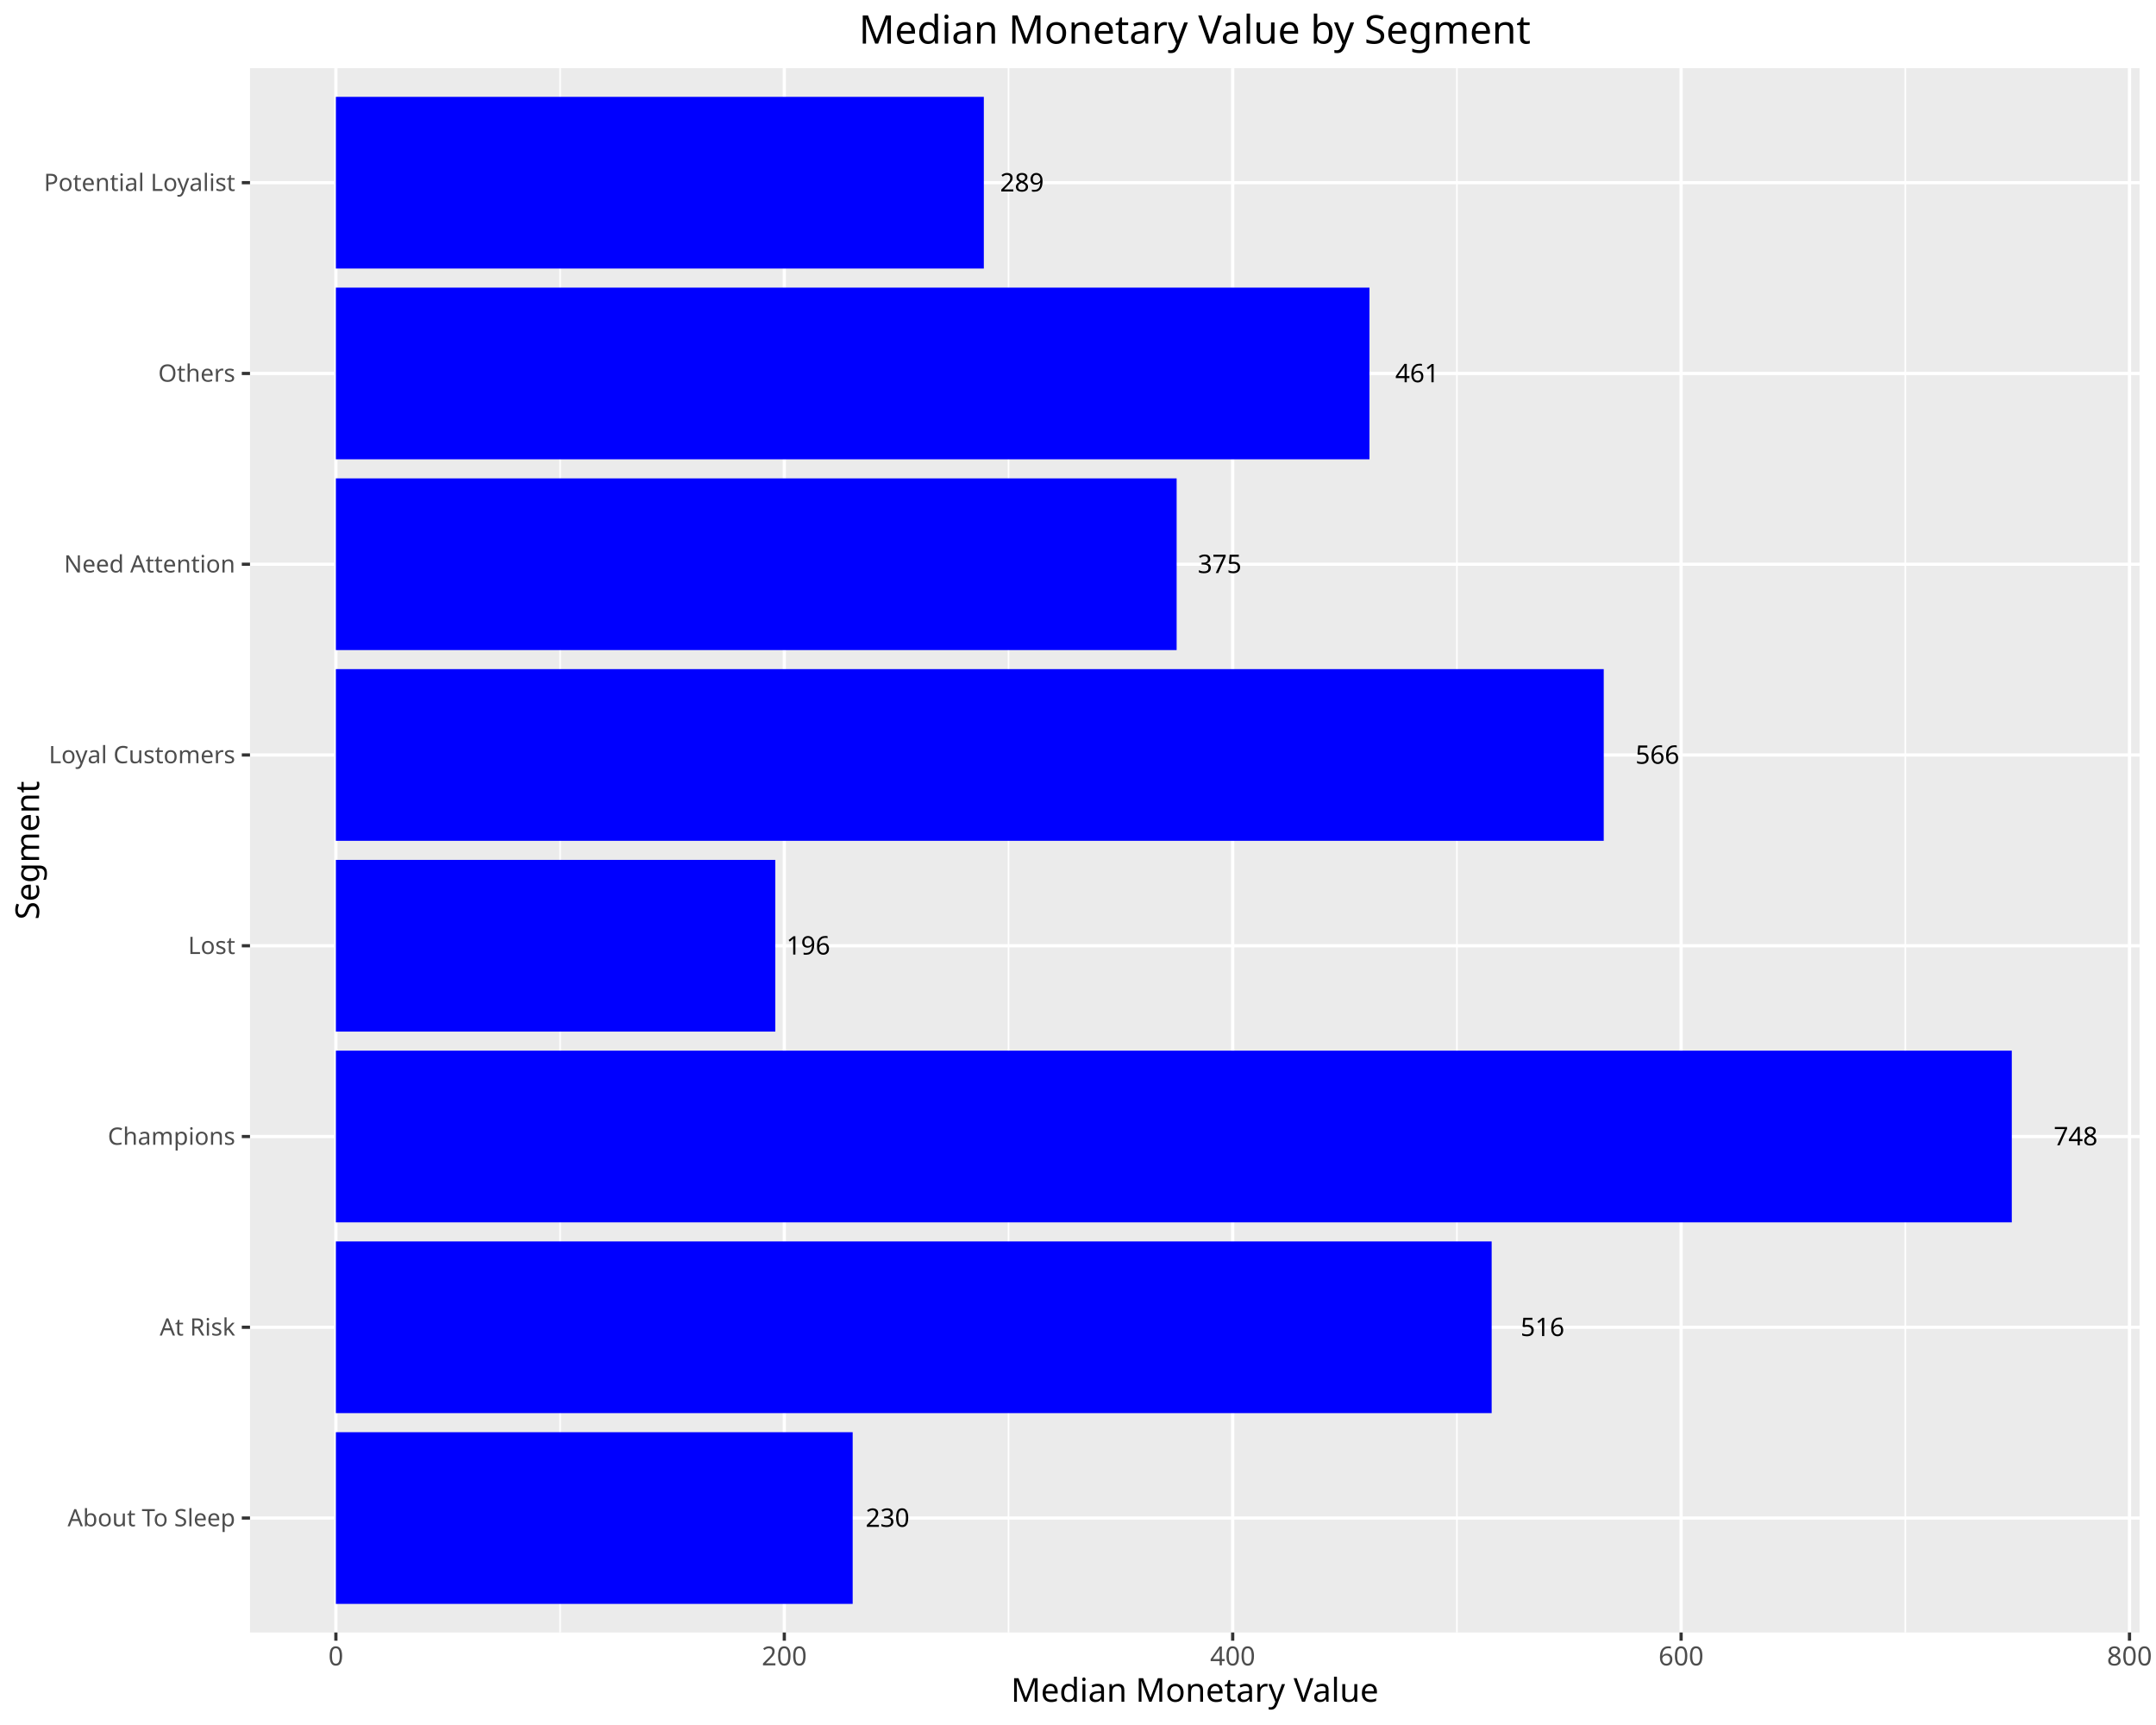
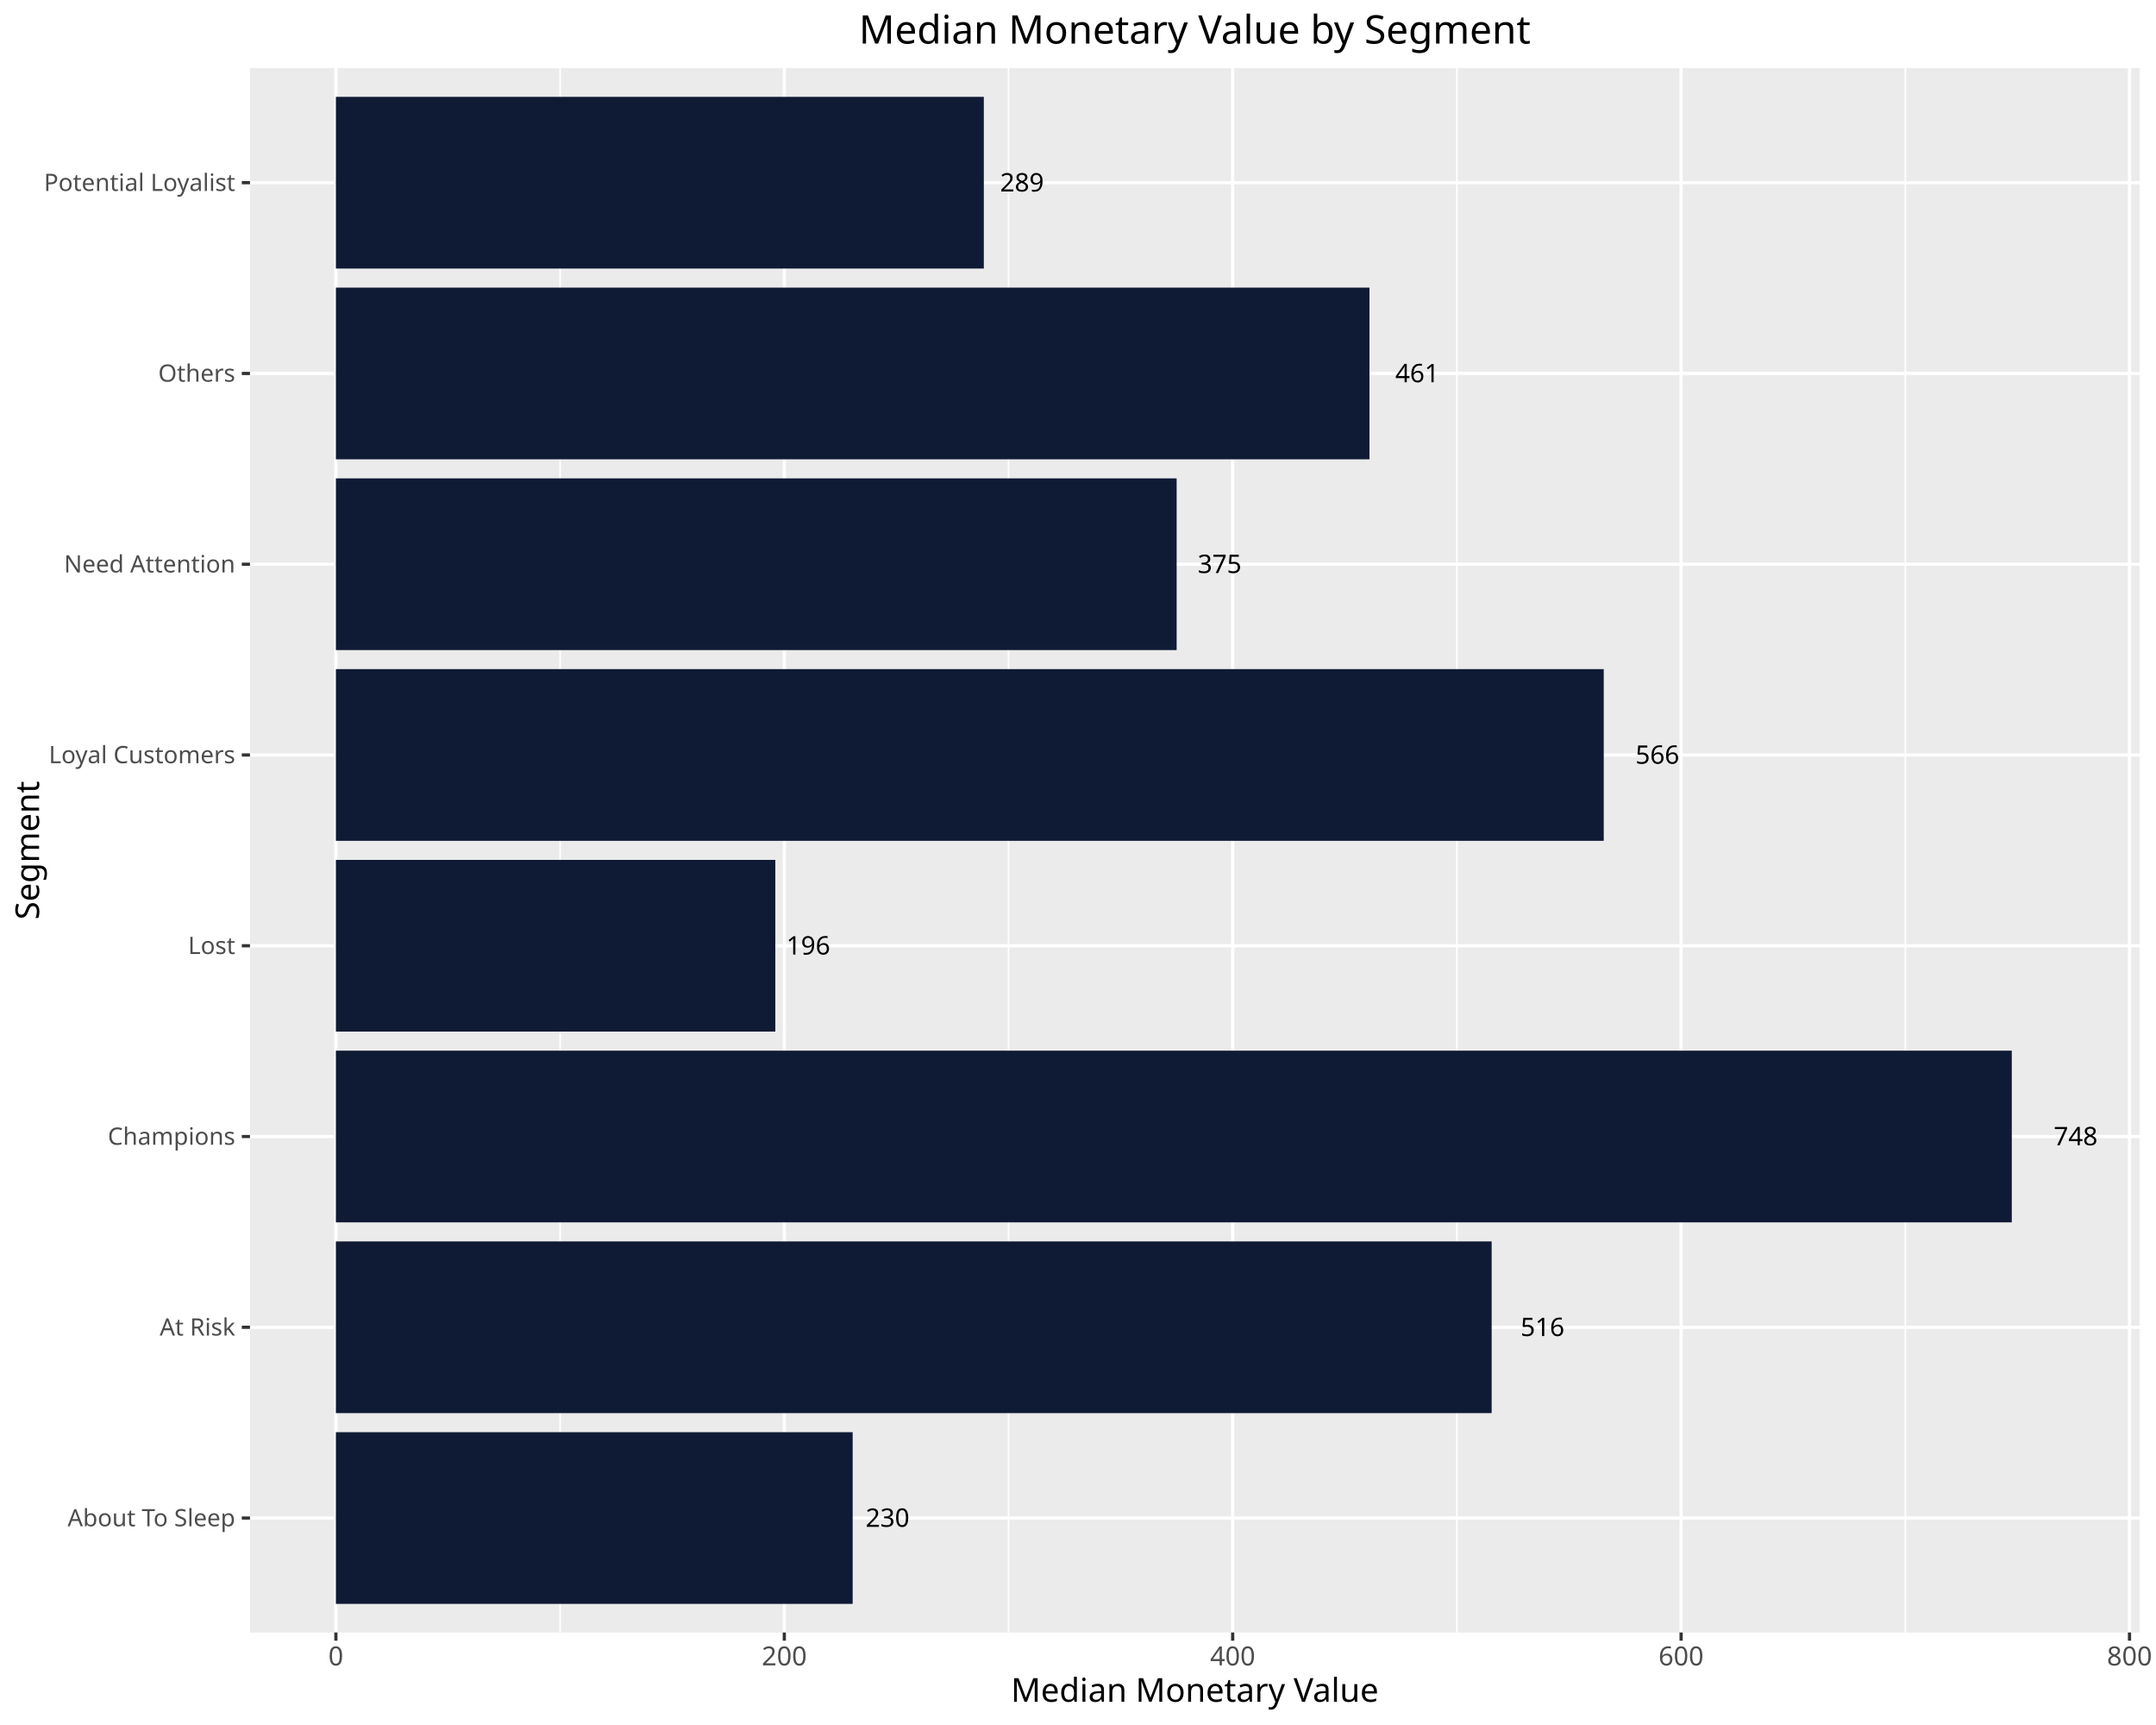
<svg xmlns="http://www.w3.org/2000/svg" class="svglite" data-engine-version="2.0" width="720.00pt" height="576.00pt" viewBox="0 0 720.00 576.00">
  <defs>
    <style type="text/css">
    .svglite line, .svglite polyline, .svglite polygon, .svglite path, .svglite rect, .svglite circle {
      fill: none;
      stroke: #000000;
      stroke-linecap: round;
      stroke-linejoin: round;
      stroke-miterlimit: 10.00;
    }
  </style>
  </defs>
  <rect width="100%" height="100%" style="stroke: none; fill: #FFFFFF;" />
  <defs>
    <clipPath id="cpMC4wMHw3MjAuMDB8MC4wMHw1NzYuMDA=">
      <rect x="0.00" y="0.00" width="720.00" height="576.00" />
    </clipPath>
  </defs>
  <g clip-path="url(#cpMC4wMHw3MjAuMDB8MC4wMHw1NzYuMDA=)">
    <rect x="0.00" y="0.00" width="720.00" height="576.00" style="stroke-width: 1.07; stroke: #FFFFFF; fill: #FFFFFF;" />
  </g>
  <defs>
    <clipPath id="cpODMuNDl8NzE0LjUyfDIyLjc4fDU0NS4xMQ==">
      <rect x="83.49" y="22.78" width="631.03" height="522.33" />
    </clipPath>
  </defs>
  <g clip-path="url(#cpODMuNDl8NzE0LjUyfDIyLjc4fDU0NS4xMQ==)">
    <rect x="83.49" y="22.78" width="631.03" height="522.33" style="stroke-width: 1.07; stroke: none; fill: #EBEBEB;" />
    <polyline points="187.05,545.11 187.05,22.78 " style="stroke-width: 0.53; stroke: #FFFFFF; stroke-linecap: butt;" />
    <polyline points="336.79,545.11 336.79,22.78 " style="stroke-width: 0.53; stroke: #FFFFFF; stroke-linecap: butt;" />
    <polyline points="486.54,545.11 486.54,22.78 " style="stroke-width: 0.53; stroke: #FFFFFF; stroke-linecap: butt;" />
    <polyline points="636.28,545.11 636.28,22.78 " style="stroke-width: 0.53; stroke: #FFFFFF; stroke-linecap: butt;" />
    <polyline points="83.49,506.89 714.52,506.89 " style="stroke-width: 1.07; stroke: #FFFFFF; stroke-linecap: butt;" />
    <polyline points="83.49,443.19 714.52,443.19 " style="stroke-width: 1.07; stroke: #FFFFFF; stroke-linecap: butt;" />
    <polyline points="83.49,379.50 714.52,379.50 " style="stroke-width: 1.07; stroke: #FFFFFF; stroke-linecap: butt;" />
    <polyline points="83.49,315.80 714.52,315.80 " style="stroke-width: 1.07; stroke: #FFFFFF; stroke-linecap: butt;" />
    <polyline points="83.49,252.10 714.52,252.10 " style="stroke-width: 1.07; stroke: #FFFFFF; stroke-linecap: butt;" />
    <polyline points="83.49,188.40 714.52,188.40 " style="stroke-width: 1.07; stroke: #FFFFFF; stroke-linecap: butt;" />
    <polyline points="83.49,124.70 714.52,124.70 " style="stroke-width: 1.07; stroke: #FFFFFF; stroke-linecap: butt;" />
    <polyline points="83.49,61.00 714.52,61.00 " style="stroke-width: 1.07; stroke: #FFFFFF; stroke-linecap: butt;" />
    <polyline points="112.17,545.11 112.17,22.78 " style="stroke-width: 1.07; stroke: #FFFFFF; stroke-linecap: butt;" />
    <polyline points="261.92,545.11 261.92,22.78 " style="stroke-width: 1.07; stroke: #FFFFFF; stroke-linecap: butt;" />
    <polyline points="411.66,545.11 411.66,22.78 " style="stroke-width: 1.07; stroke: #FFFFFF; stroke-linecap: butt;" />
    <polyline points="561.41,545.11 561.41,22.78 " style="stroke-width: 1.07; stroke: #FFFFFF; stroke-linecap: butt;" />
    <polyline points="711.15,545.11 711.15,22.78 " style="stroke-width: 1.07; stroke: #FFFFFF; stroke-linecap: butt;" />
-     <rect x="112.17" y="287.13" width="146.75" height="57.33" style="stroke-width: 1.07; stroke: none; stroke-linecap: butt; stroke-linejoin: miter; fill: #0000FF;" />
-     <rect x="112.17" y="478.23" width="172.58" height="57.33" style="stroke-width: 1.07; stroke: none; stroke-linecap: butt; stroke-linejoin: miter; fill: #0000FF;" />
-     <rect x="112.17" y="32.34" width="216.38" height="57.33" style="stroke-width: 1.07; stroke: none; stroke-linecap: butt; stroke-linejoin: miter; fill: #0000FF;" />
-     <rect x="112.17" y="159.74" width="280.77" height="57.33" style="stroke-width: 1.07; stroke: none; stroke-linecap: butt; stroke-linejoin: miter; fill: #0000FF;" />
-     <rect x="112.17" y="96.04" width="345.16" height="57.33" style="stroke-width: 1.07; stroke: none; stroke-linecap: butt; stroke-linejoin: miter; fill: #0000FF;" />
-     <rect x="112.17" y="414.53" width="385.97" height="57.33" style="stroke-width: 1.07; stroke: none; stroke-linecap: butt; stroke-linejoin: miter; fill: #0000FF;" />
-     <rect x="112.17" y="223.43" width="423.40" height="57.33" style="stroke-width: 1.07; stroke: none; stroke-linecap: butt; stroke-linejoin: miter; fill: #0000FF;" />
-     <rect x="112.17" y="350.83" width="559.67" height="57.33" style="stroke-width: 1.07; stroke: none; stroke-linecap: butt; stroke-linejoin: miter; fill: #0000FF;" />
+     <rect x="112.17" y="287.13" width="146.75" height="57.33" style="stroke-width: 1.07; stroke: none; stroke-linecap: butt; stroke-linejoin: miter; fill: #0F1A34;" />
+     <rect x="112.17" y="478.23" width="172.58" height="57.33" style="stroke-width: 1.07; stroke: none; stroke-linecap: butt; stroke-linejoin: miter; fill: #0F1A34;" />
+     <rect x="112.17" y="32.34" width="216.38" height="57.33" style="stroke-width: 1.07; stroke: none; stroke-linecap: butt; stroke-linejoin: miter; fill: #0F1A34;" />
+     <rect x="112.17" y="159.74" width="280.77" height="57.33" style="stroke-width: 1.07; stroke: none; stroke-linecap: butt; stroke-linejoin: miter; fill: #0F1A34;" />
+     <rect x="112.17" y="96.04" width="345.16" height="57.33" style="stroke-width: 1.07; stroke: none; stroke-linecap: butt; stroke-linejoin: miter; fill: #0F1A34;" />
+     <rect x="112.17" y="414.53" width="385.97" height="57.33" style="stroke-width: 1.07; stroke: none; stroke-linecap: butt; stroke-linejoin: miter; fill: #0F1A34;" />
+     <rect x="112.17" y="223.43" width="423.40" height="57.33" style="stroke-width: 1.07; stroke: none; stroke-linecap: butt; stroke-linejoin: miter; fill: #0F1A34;" />
+     <rect x="112.17" y="350.83" width="559.67" height="57.33" style="stroke-width: 1.07; stroke: none; stroke-linecap: butt; stroke-linejoin: miter; fill: #0F1A34;" />
    <text x="262.59" y="318.73" style="font-size: 8.54px; font-family: sans;" textLength="14.24px" lengthAdjust="spacingAndGlyphs">196</text>
    <text x="289.07" y="509.83" style="font-size: 8.54px; font-family: sans;" textLength="14.24px" lengthAdjust="spacingAndGlyphs">230</text>
    <text x="333.96" y="63.94" style="font-size: 8.54px; font-family: sans;" textLength="14.24px" lengthAdjust="spacingAndGlyphs">289</text>
    <text x="399.96" y="191.34" style="font-size: 8.54px; font-family: sans;" textLength="14.24px" lengthAdjust="spacingAndGlyphs">375</text>
    <text x="465.96" y="127.64" style="font-size: 8.54px; font-family: sans;" textLength="14.24px" lengthAdjust="spacingAndGlyphs">461</text>
    <text x="507.79" y="446.13" style="font-size: 8.54px; font-family: sans;" textLength="14.24px" lengthAdjust="spacingAndGlyphs">516</text>
    <text x="546.16" y="255.04" style="font-size: 8.54px; font-family: sans;" textLength="14.24px" lengthAdjust="spacingAndGlyphs">566</text>
    <text x="685.84" y="382.43" style="font-size: 8.54px; font-family: sans;" textLength="14.24px" lengthAdjust="spacingAndGlyphs">748</text>
  </g>
  <g clip-path="url(#cpMC4wMHw3MjAuMDB8MC4wMHw1NzYuMDA=)">
    <text x="78.56" y="509.65" text-anchor="end" style="font-size: 8.00px; fill: #4D4D4D; font-family: sans;" textLength="55.15px" lengthAdjust="spacingAndGlyphs">About To Sleep</text>
    <text x="78.56" y="445.95" text-anchor="end" style="font-size: 8.00px; fill: #4D4D4D; font-family: sans;" textLength="25.34px" lengthAdjust="spacingAndGlyphs">At Risk</text>
    <text x="78.56" y="382.25" text-anchor="end" style="font-size: 8.00px; fill: #4D4D4D; font-family: sans;" textLength="40.47px" lengthAdjust="spacingAndGlyphs">Champions</text>
    <text x="78.56" y="318.55" text-anchor="end" style="font-size: 8.00px; fill: #4D4D4D; font-family: sans;" textLength="15.12px" lengthAdjust="spacingAndGlyphs">Lost</text>
    <text x="78.56" y="254.85" text-anchor="end" style="font-size: 8.00px; fill: #4D4D4D; font-family: sans;" textLength="60.04px" lengthAdjust="spacingAndGlyphs">Loyal Customers</text>
    <text x="78.56" y="191.15" text-anchor="end" style="font-size: 8.00px; fill: #4D4D4D; font-family: sans;" textLength="52.93px" lengthAdjust="spacingAndGlyphs">Need Attention</text>
    <text x="78.56" y="127.45" text-anchor="end" style="font-size: 8.00px; fill: #4D4D4D; font-family: sans;" textLength="24.01px" lengthAdjust="spacingAndGlyphs">Others</text>
    <text x="78.56" y="63.76" text-anchor="end" style="font-size: 8.00px; fill: #4D4D4D; font-family: sans;" textLength="60.48px" lengthAdjust="spacingAndGlyphs">Potential Loyalist</text>
    <polyline points="80.75,506.89 83.49,506.89 " style="stroke-width: 1.07; stroke: #333333; stroke-linecap: butt;" />
    <polyline points="80.75,443.19 83.49,443.19 " style="stroke-width: 1.07; stroke: #333333; stroke-linecap: butt;" />
    <polyline points="80.75,379.50 83.49,379.50 " style="stroke-width: 1.07; stroke: #333333; stroke-linecap: butt;" />
    <polyline points="80.75,315.80 83.49,315.80 " style="stroke-width: 1.07; stroke: #333333; stroke-linecap: butt;" />
    <polyline points="80.75,252.10 83.49,252.10 " style="stroke-width: 1.07; stroke: #333333; stroke-linecap: butt;" />
    <polyline points="80.75,188.40 83.49,188.40 " style="stroke-width: 1.07; stroke: #333333; stroke-linecap: butt;" />
    <polyline points="80.75,124.70 83.49,124.70 " style="stroke-width: 1.07; stroke: #333333; stroke-linecap: butt;" />
    <polyline points="80.75,61.00 83.49,61.00 " style="stroke-width: 1.07; stroke: #333333; stroke-linecap: butt;" />
    <polyline points="112.17,547.85 112.17,545.11 " style="stroke-width: 1.07; stroke: #333333; stroke-linecap: butt;" />
    <polyline points="261.92,547.85 261.92,545.11 " style="stroke-width: 1.07; stroke: #333333; stroke-linecap: butt;" />
    <polyline points="411.66,547.85 411.66,545.11 " style="stroke-width: 1.07; stroke: #333333; stroke-linecap: butt;" />
    <polyline points="561.41,547.85 561.41,545.11 " style="stroke-width: 1.07; stroke: #333333; stroke-linecap: butt;" />
    <polyline points="711.15,547.85 711.15,545.11 " style="stroke-width: 1.07; stroke: #333333; stroke-linecap: butt;" />
    <text x="112.17" y="556.10" text-anchor="middle" style="font-size: 8.80px; fill: #4D4D4D; font-family: sans;" textLength="4.89px" lengthAdjust="spacingAndGlyphs">0</text>
    <text x="261.92" y="556.10" text-anchor="middle" style="font-size: 8.80px; fill: #4D4D4D; font-family: sans;" textLength="14.68px" lengthAdjust="spacingAndGlyphs">200</text>
    <text x="411.66" y="556.10" text-anchor="middle" style="font-size: 8.80px; fill: #4D4D4D; font-family: sans;" textLength="14.68px" lengthAdjust="spacingAndGlyphs">400</text>
    <text x="561.41" y="556.10" text-anchor="middle" style="font-size: 8.80px; fill: #4D4D4D; font-family: sans;" textLength="14.68px" lengthAdjust="spacingAndGlyphs">600</text>
    <text x="711.15" y="556.10" text-anchor="middle" style="font-size: 8.80px; fill: #4D4D4D; font-family: sans;" textLength="14.68px" lengthAdjust="spacingAndGlyphs">800</text>
    <text x="399.00" y="568.24" text-anchor="middle" style="font-size: 11.00px; font-family: sans;" textLength="116.19px" lengthAdjust="spacingAndGlyphs">Median Monetary Value</text>
    <text transform="translate(13.05,283.95) rotate(-90)" text-anchor="middle" style="font-size: 11.00px; font-family: sans;" textLength="44.04px" lengthAdjust="spacingAndGlyphs">Segment</text>
    <text x="399.00" y="14.56" text-anchor="middle" style="font-size: 13.20px; font-family: sans;" textLength="217.22px" lengthAdjust="spacingAndGlyphs">Median Monetary Value  by Segment</text>
  </g>
</svg>
